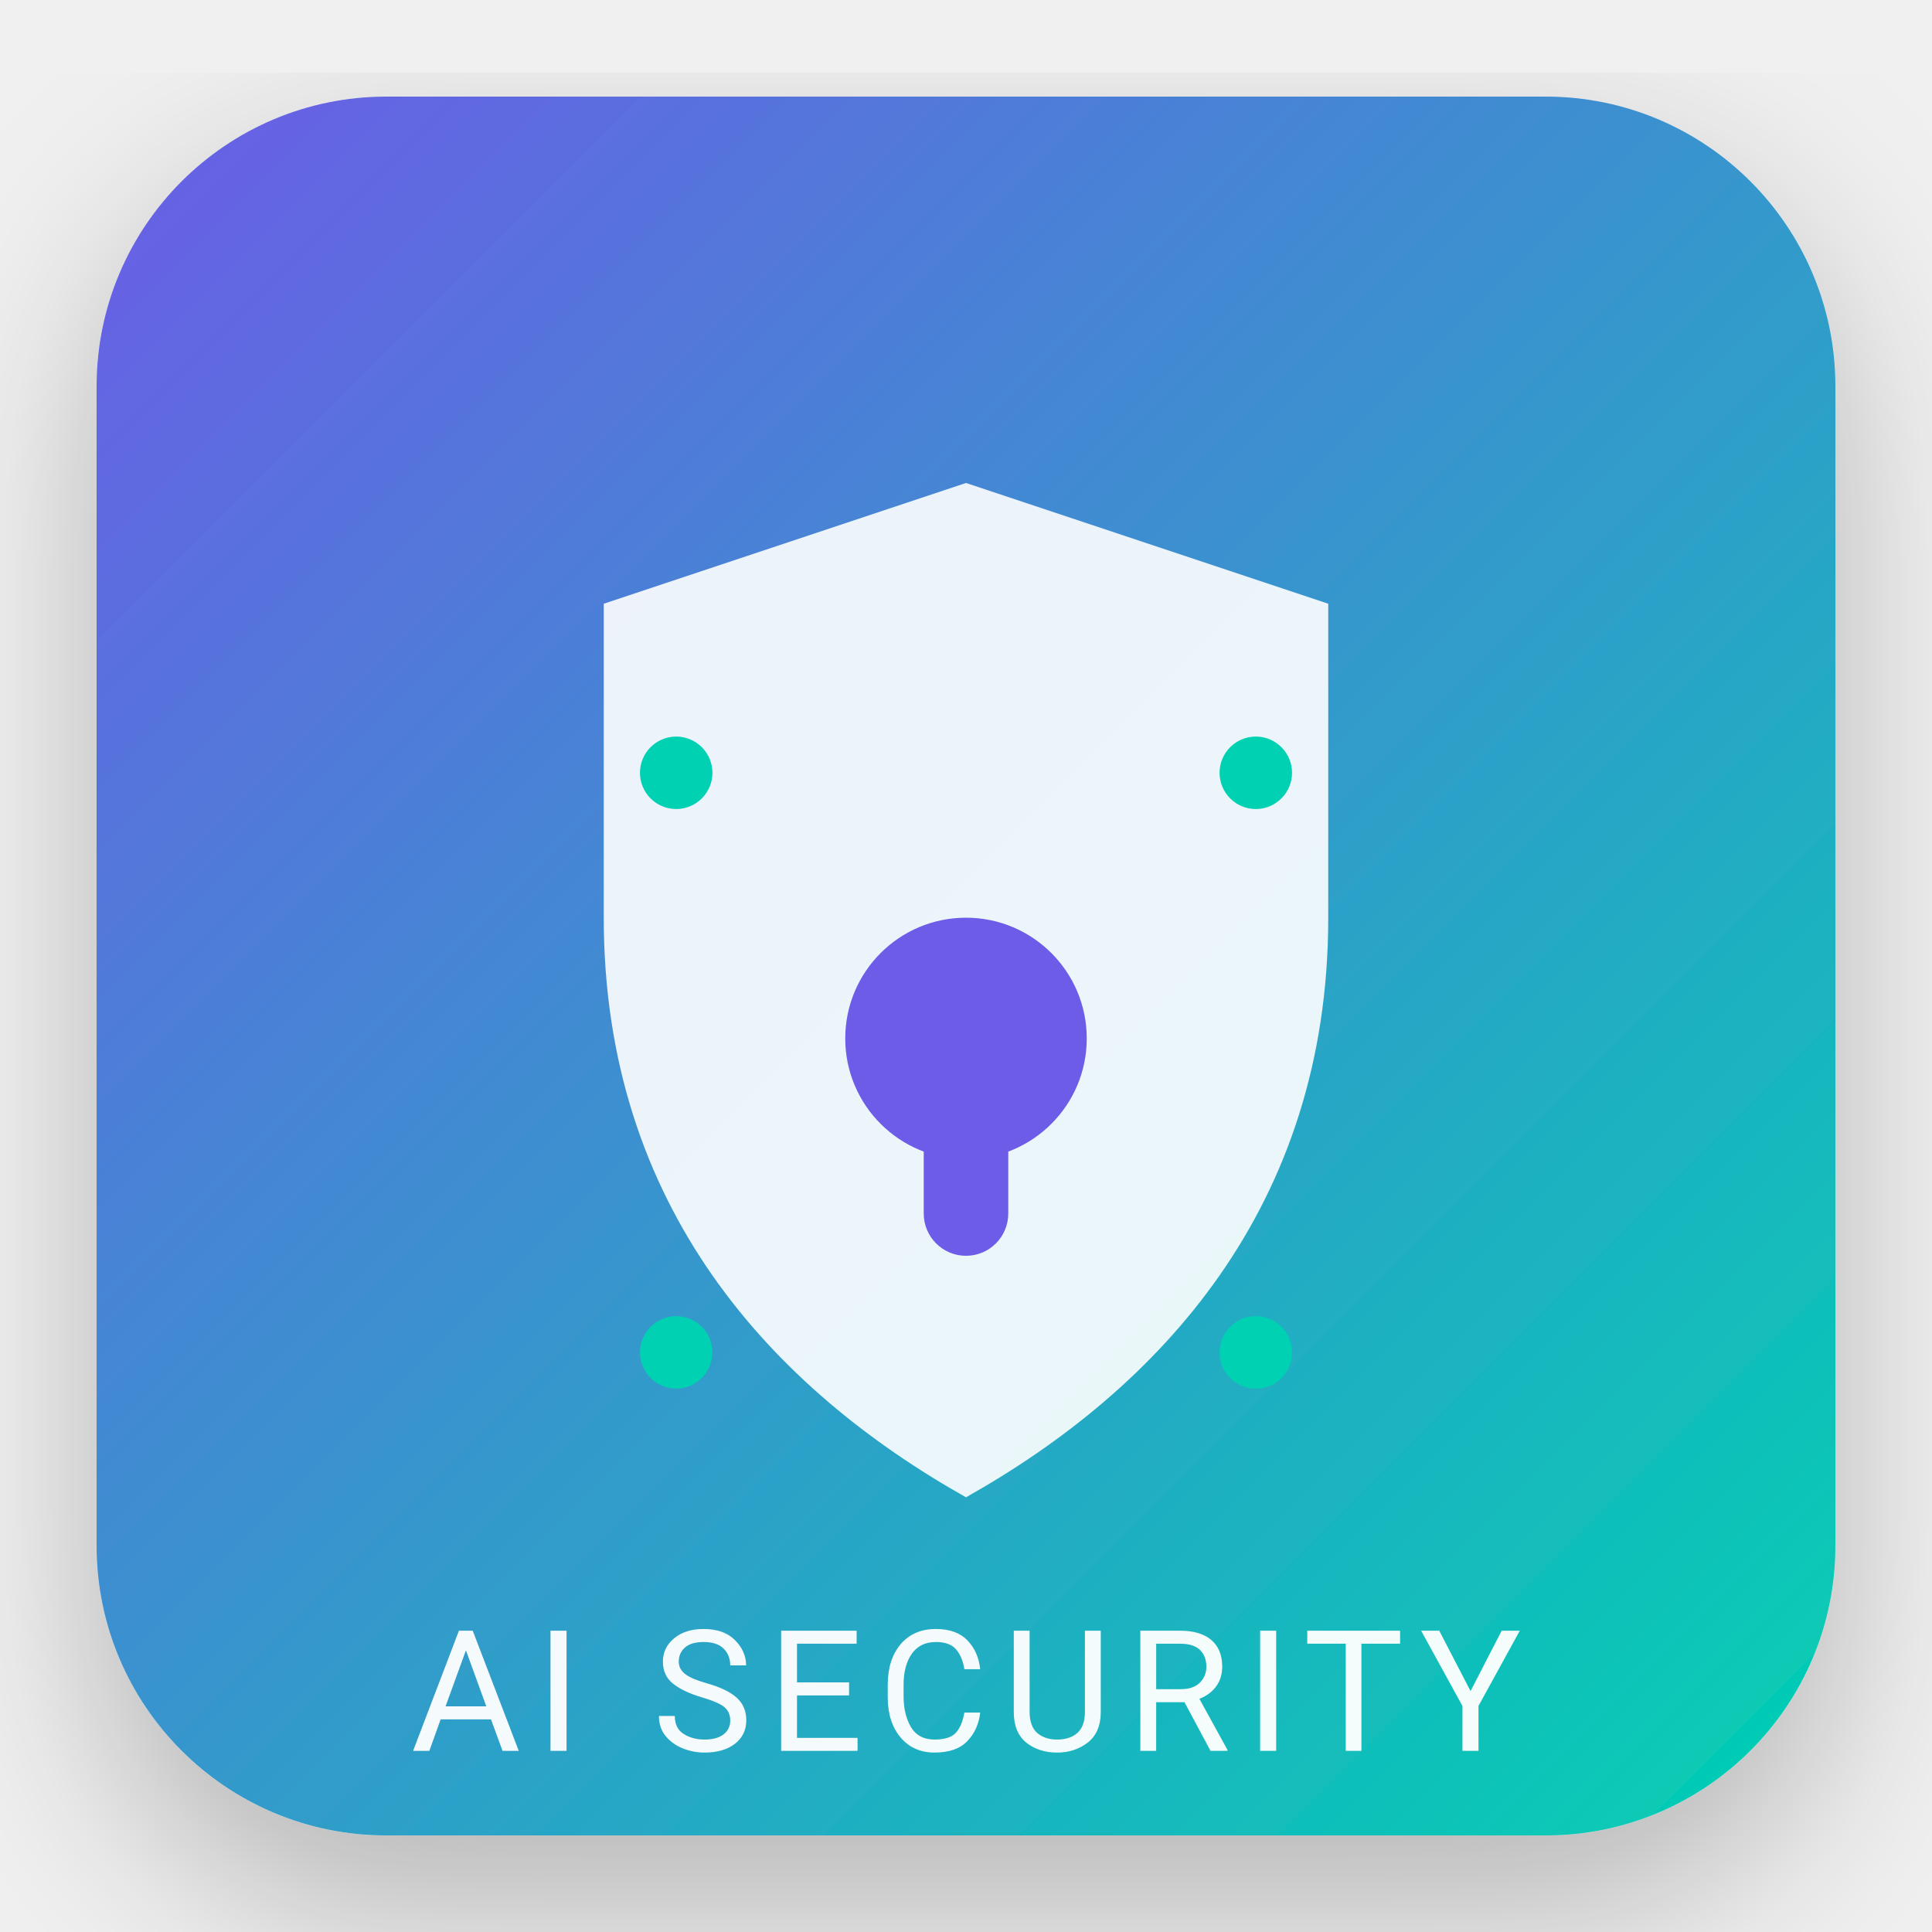
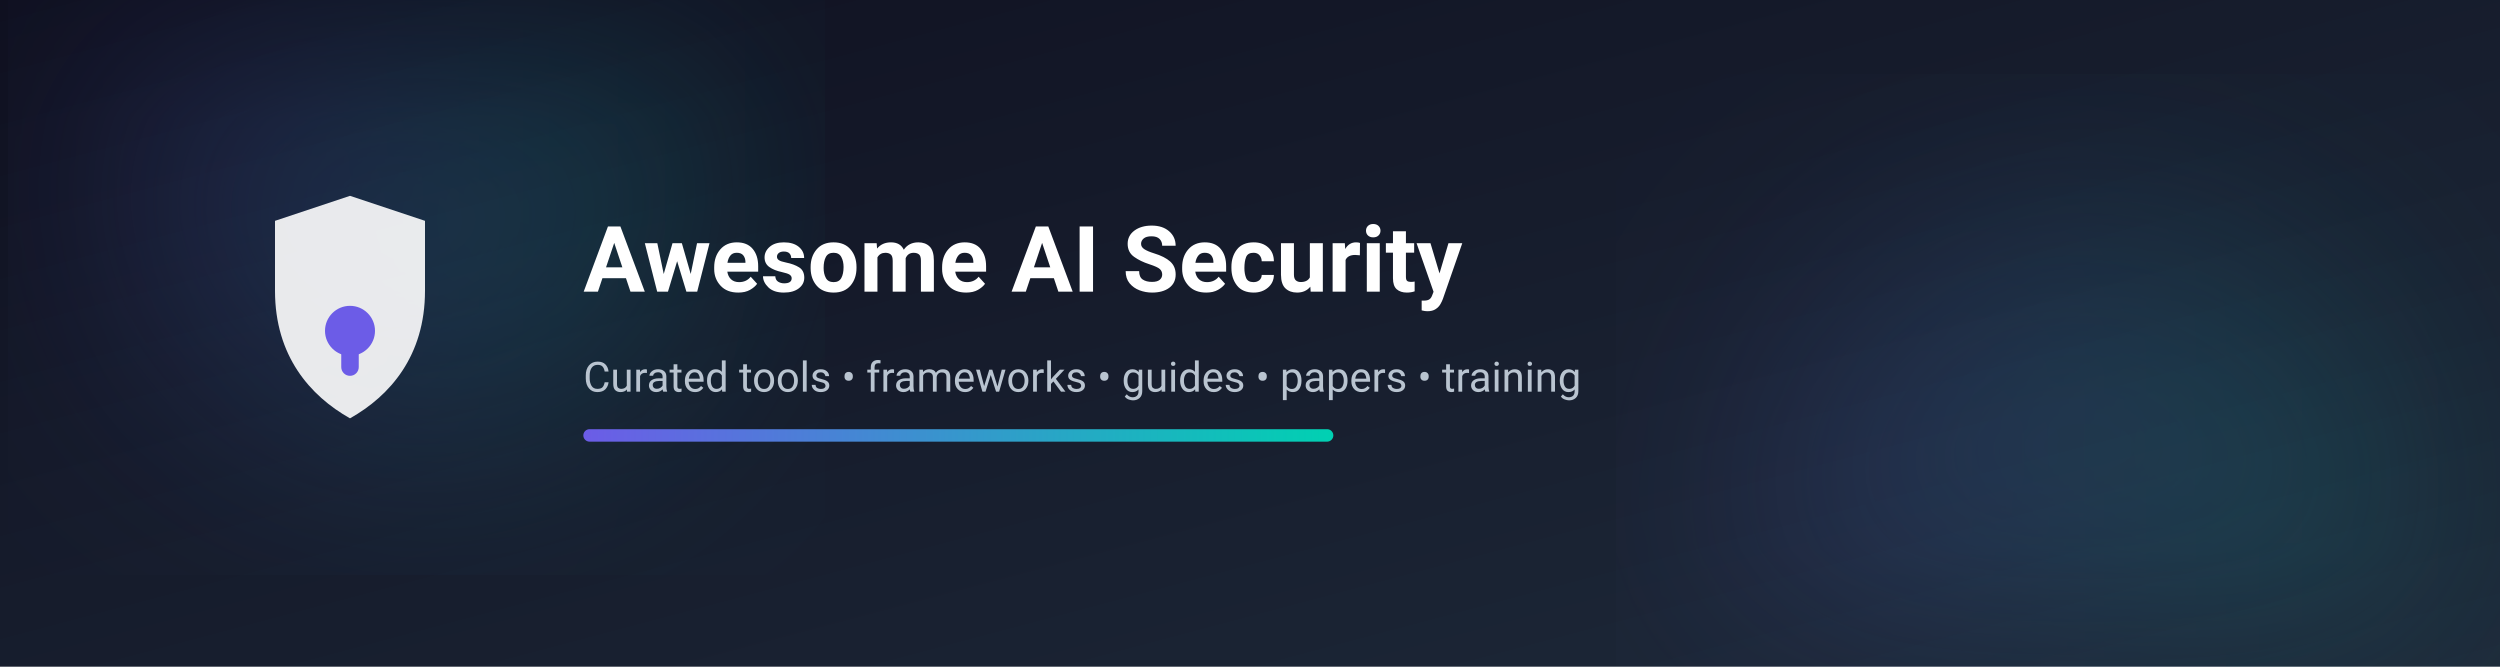
- <svg xmlns="http://www.w3.org/2000/svg" width="160" height="160" viewBox="0 0 160 160">
+ <svg xmlns="http://www.w3.org/2000/svg" width="1200" height="320" viewBox="0 0 1200 320">
  <defs>
-     <linearGradient id="g" x1="0" x2="1" y1="0" y2="1">
+     <linearGradient id="bg" x1="0" y1="0" x2="1" y2="1">
+       <stop offset="0" stop-color="#0F1020" />
+       <stop offset="1" stop-color="#1E2A3A" />
+     </linearGradient>
+     <linearGradient id="accent" x1="0" y1="0" x2="1" y2="0">
      <stop offset="0" stop-color="#6C5CE7" />
      <stop offset="1" stop-color="#00D1B2" />
    </linearGradient>
-     <filter id="shadow" x="-20%" y="-20%" width="140%" height="140%">
-       <feDropShadow dx="0" dy="6" stdDeviation="8" flood-color="#000" flood-opacity="0.25" />
+     <filter id="blur" x="-20%" y="-20%" width="140%" height="140%">
+       <feGaussianBlur stdDeviation="60" />
    </filter>
  </defs>
-   <rect x="8" y="8" rx="24" ry="24" width="144" height="144" fill="url(#g)" filter="url(#shadow)" />
-   <path d="M80 40l30 10v26c0 24-14 39-30 48-16-9-30-24-30-48V50l30-10z" fill="rgba(255,255,255,0.9)" />
-   <circle cx="80" cy="86" r="10" fill="#6C5CE7" />
-   <rect x="76.5" y="86" width="7" height="18" rx="3.5" fill="#6C5CE7" />
-   <circle cx="56" cy="64" r="3" fill="#00D1B2" />
-   <circle cx="104" cy="64" r="3" fill="#00D1B2" />
-   <circle cx="56" cy="112" r="3" fill="#00D1B2" />
-   <circle cx="104" cy="112" r="3" fill="#00D1B2" />
-   <text x="80" y="145" font-family="ui-sans-serif, system-ui, -apple-system, Segoe UI, Roboto, Cantarell" font-size="14" fill="white" opacity="0.95" text-anchor="middle" letter-spacing="1.2">AI SECURITY</text>
+   <rect width="1200" height="320" fill="url(#bg)" />
+   <circle cx="200" cy="80" r="140" fill="url(#accent)" opacity="0.20" filter="url(#blur)" />
+   <circle cx="1000" cy="260" r="160" fill="url(#accent)" opacity="0.18" filter="url(#blur)" />
+   <g transform="translate(72,70) scale(1.2)">
+     <path d="M80 20l30 10v28c0 26-14 42-30 51-16-9-30-25-30-51V30l30-10z" fill="#FFFFFF" opacity="0.9" />
+     <circle cx="80" cy="74" r="10" fill="#6C5CE7" />
+     <rect x="76.5" y="74" width="7" height="18" rx="3.5" fill="#6C5CE7" />
+   </g>
+   <text x="280" y="140" fill="#ffffff" font-size="44" font-weight="700" font-family="ui-sans-serif, system-ui, -apple-system, Segoe UI, Roboto, Cantarell">
+     Awesome AI Security
+   </text>
+   <text x="280" y="188" fill="#b9c4d0" font-size="20" font-family="ui-sans-serif, system-ui, -apple-system, Segoe UI, Roboto, Cantarell">
+     Curated tools • frameworks • guides • papers • training
+   </text>
+   <rect x="280" y="206" width="360" height="6" rx="3" fill="url(#accent)" />
</svg>
